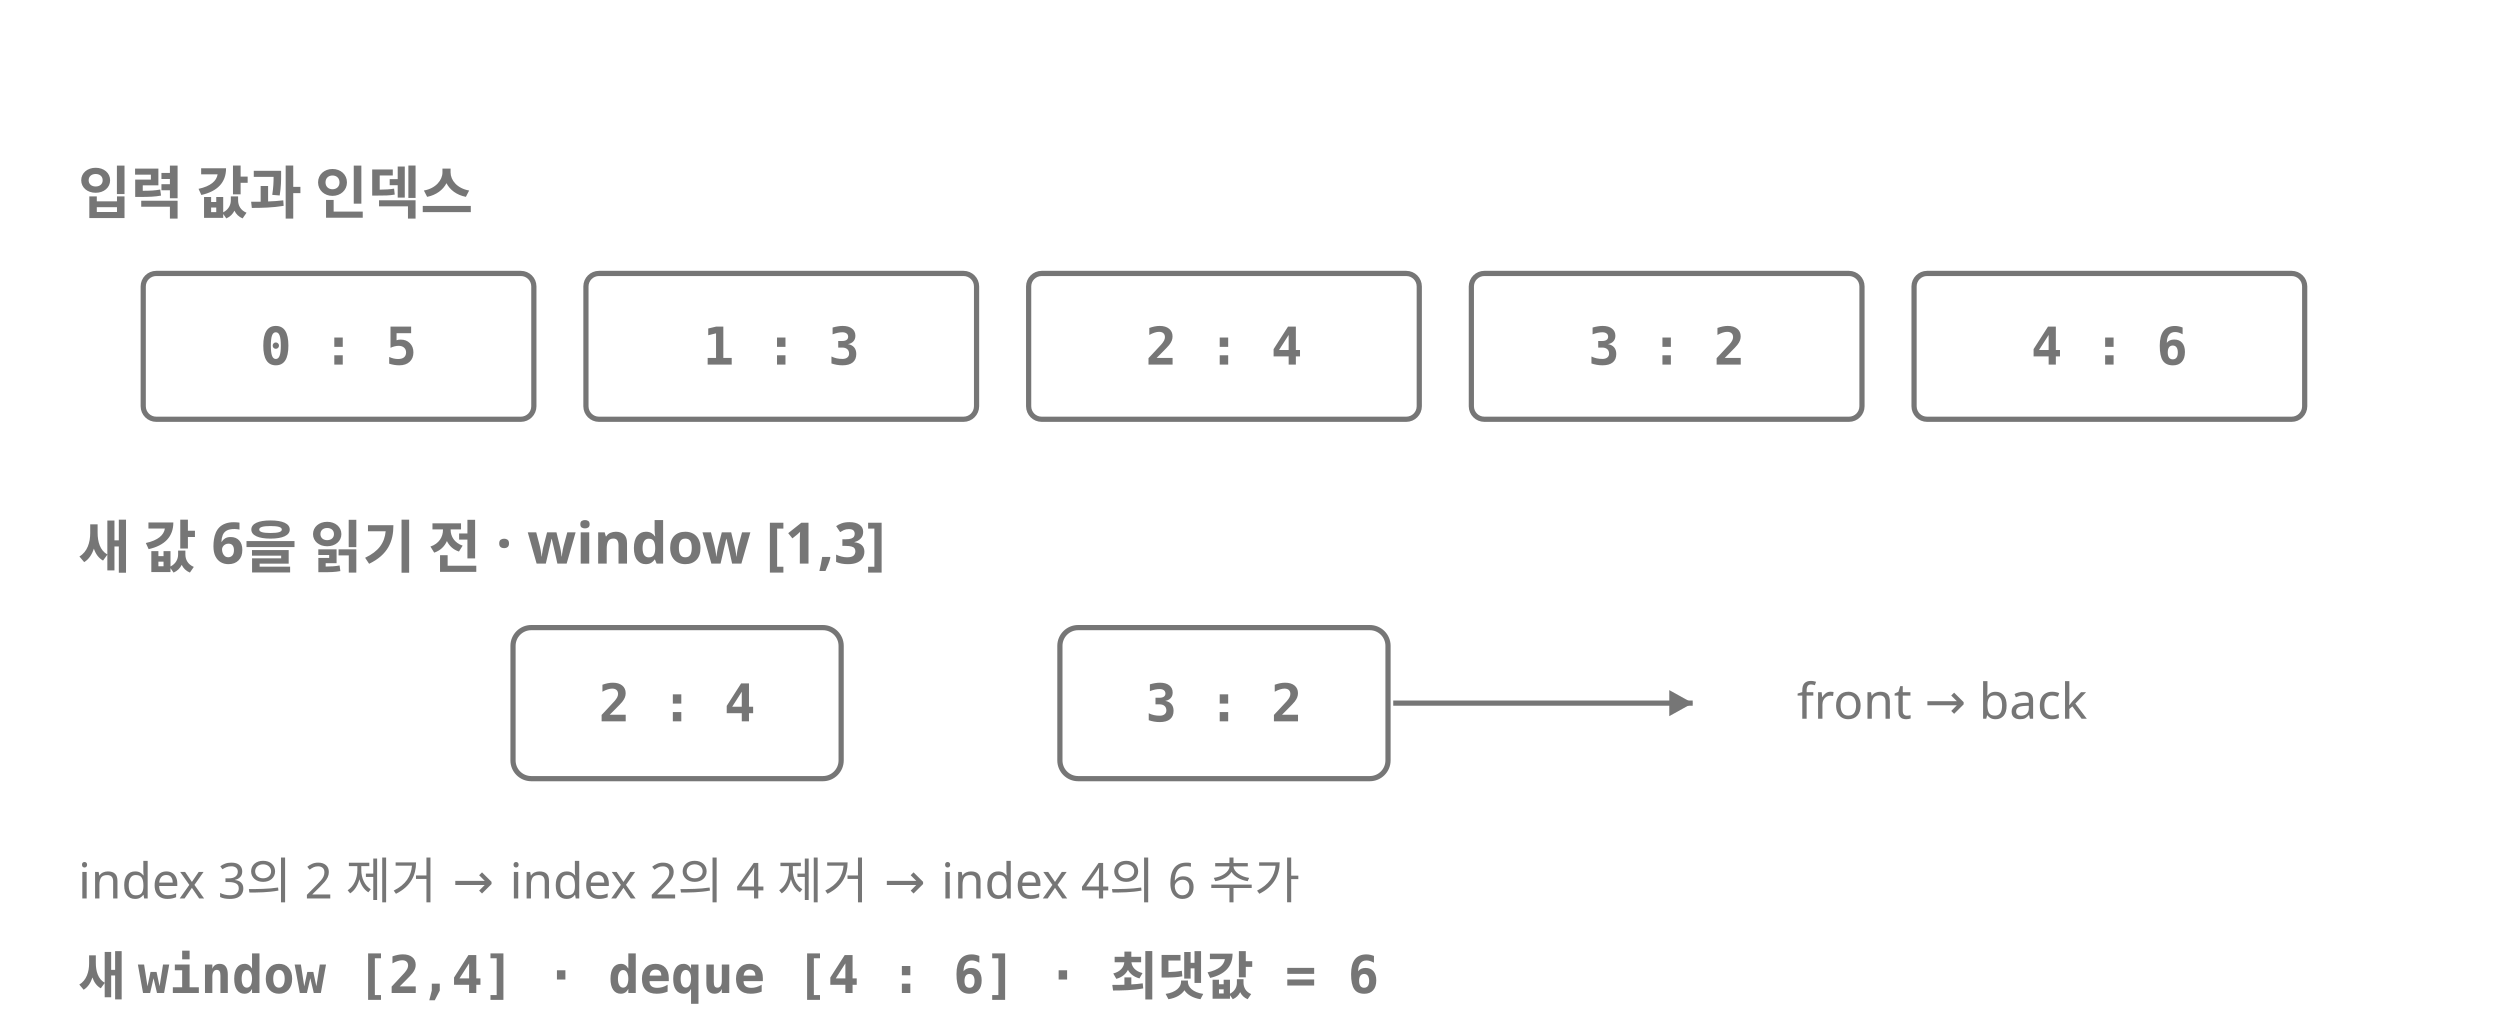
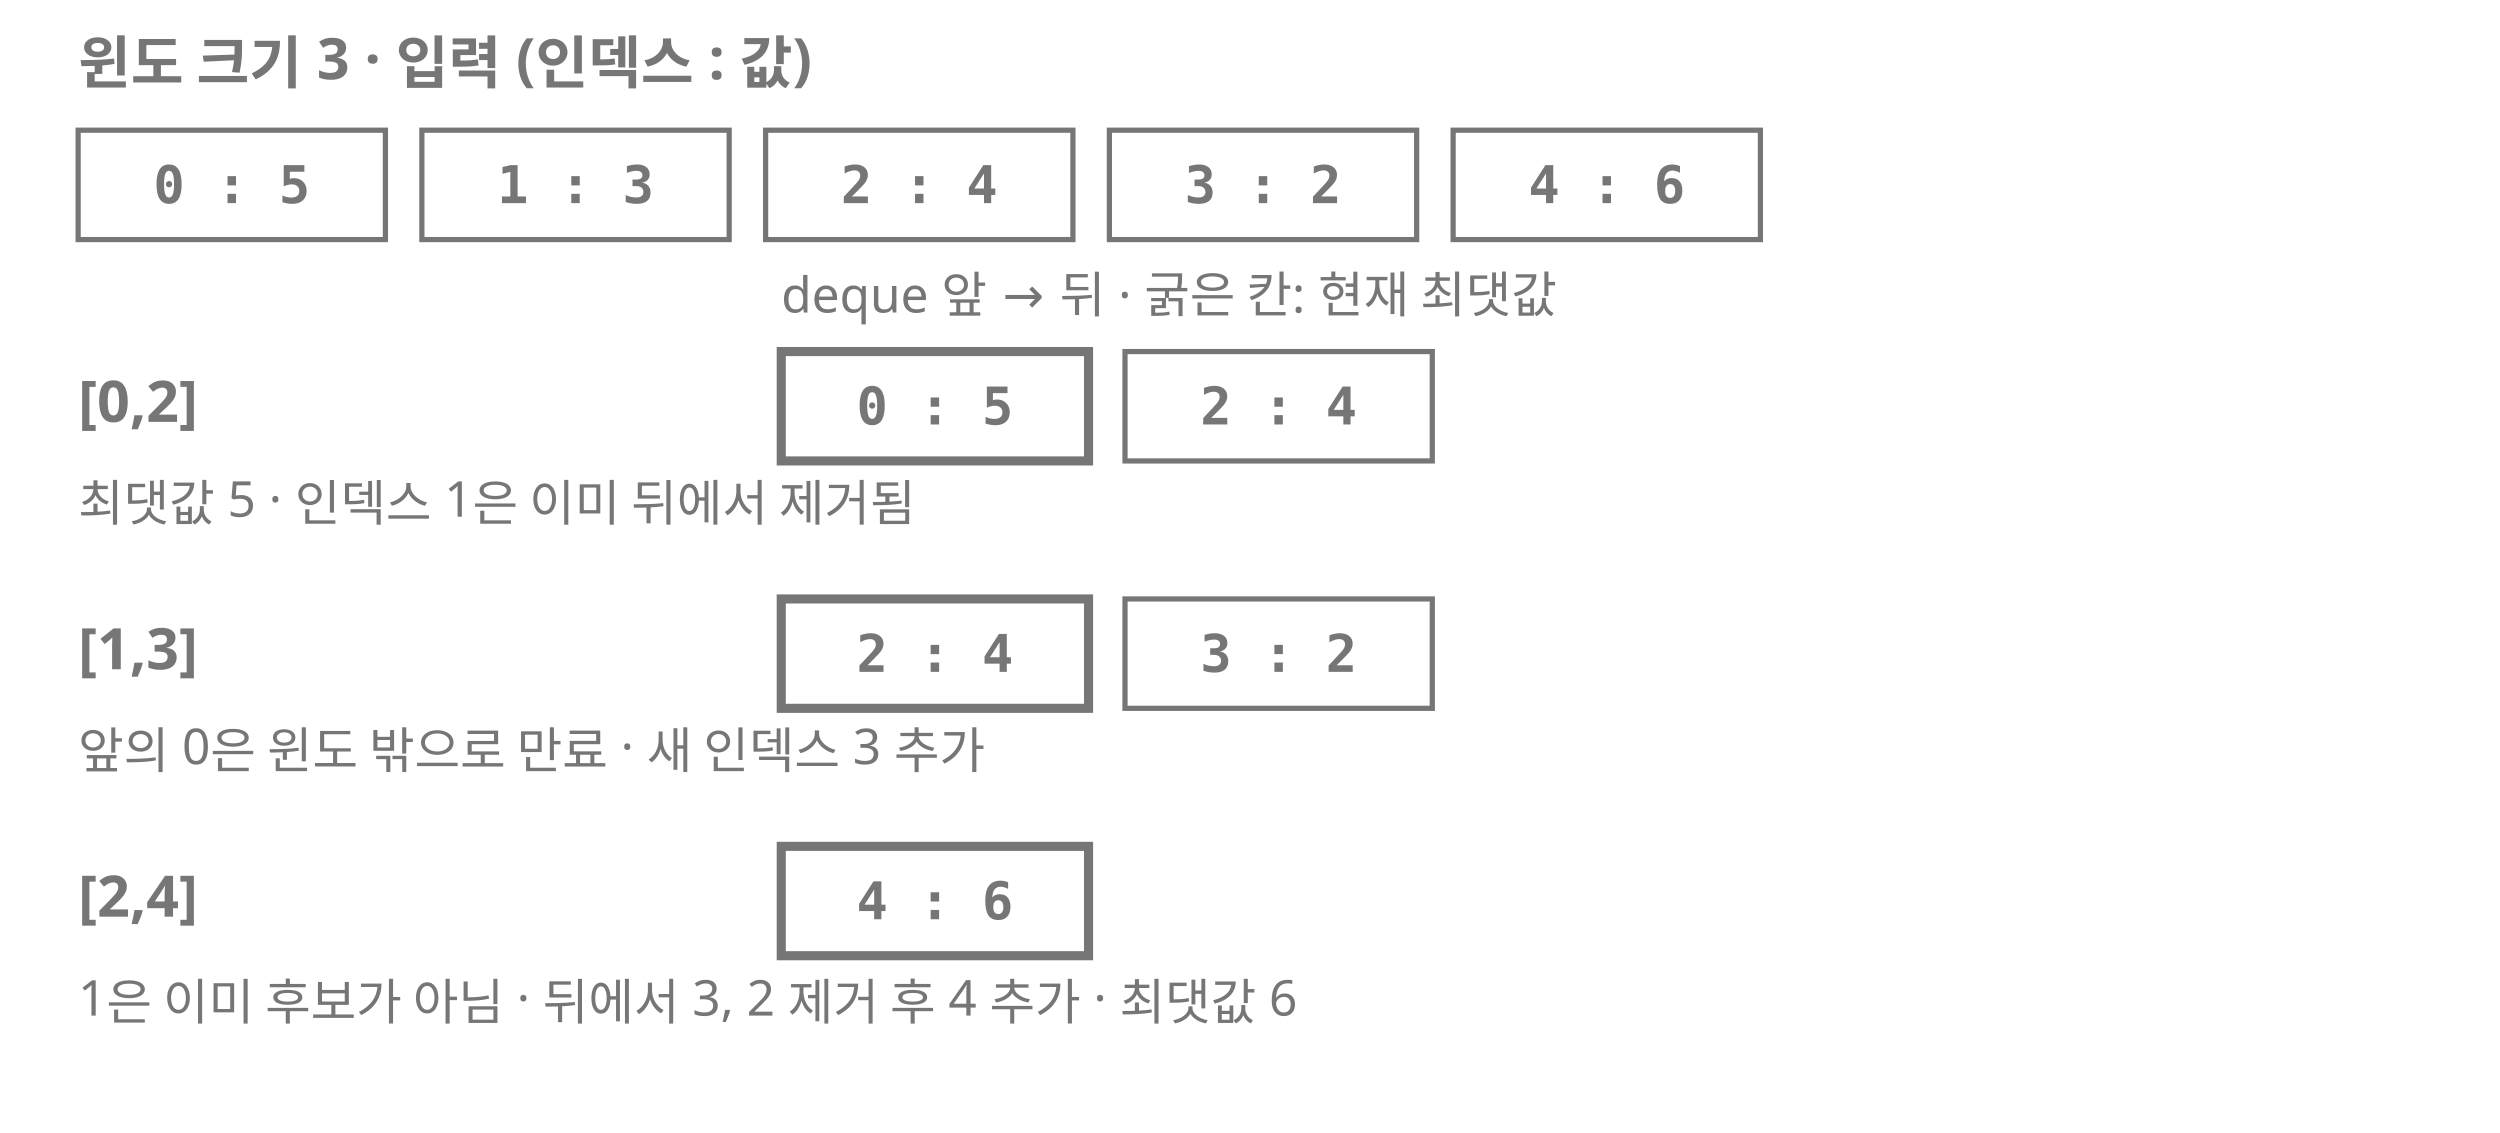
- <svg xmlns="http://www.w3.org/2000/svg" viewBox="0 0 960 390" role="img" aria-labelledby="monotonic-deque-window-title monotonic-deque-window-desc">
+ <svg xmlns="http://www.w3.org/2000/svg" viewBox="0 0 960 435" role="img" aria-labelledby="monotonic-deque-window-title monotonic-deque-window-desc">
  <style>.h{font:700 27px system-ui,sans-serif;fill:#767676}.b{font:700 22px system-ui,sans-serif;fill:#767676}.s{font:400 19px system-ui,sans-serif;fill:#767676}.m{font:700 20px ui-monospace,Consolas,monospace;fill:#767676}.p{fill:none;stroke:#767676;stroke-width:2}.v{fill:none;stroke:#767676;stroke-width:3.5}.n{fill:none;stroke:#767676;stroke-width:2.5}.l{stroke:#767676;stroke-width:2;fill:none}.d{stroke:#767676;stroke-width:2;stroke-dasharray:7 5;fill:none}.arrow{fill:#767676}</style>
-   <text x="30" y="82" class="b" text-anchor="start">입력 값과 인덱스</text>
-   <rect x="55" y="105" width="150" height="56" rx="5" class="p" />
-   <text x="130" y="140" class="m" text-anchor="middle">0 : 5</text>
-   <rect x="225" y="105" width="150" height="56" rx="5" class="p" />
-   <text x="300" y="140" class="m" text-anchor="middle">1 : 3</text>
-   <rect x="395" y="105" width="150" height="56" rx="5" class="p" />
-   <text x="470" y="140" class="m" text-anchor="middle">2 : 4</text>
-   <rect x="565" y="105" width="150" height="56" rx="5" class="p" />
-   <text x="640" y="140" class="m" text-anchor="middle">3 : 2</text>
-   <rect x="735" y="105" width="150" height="56" rx="5" class="p" />
-   <text x="810" y="140" class="m" text-anchor="middle">4 : 6</text>
-   <text x="30" y="218" class="b" text-anchor="start">새 값 6을 읽기 전 · window [1,3]</text>
-   <rect x="197" y="241" width="126" height="58" rx="7" class="p" />
-   <text x="260" y="277" class="m" text-anchor="middle">2 : 4</text>
-   <rect x="407" y="241" width="126" height="58" rx="7" class="p" />
-   <text x="470" y="277" class="m" text-anchor="middle">3 : 2</text>
-   <text x="690" y="276" class="s" text-anchor="start">front → back</text>
-   <line x1="535" y1="270" x2="650" y2="270" class="l" />
-   <polygon class="arrow" points="650,270 641,265 641,275" />
-   <text x="30" y="345" class="s" text-anchor="start">index 3의 2 제거 → index 2의 4 제거 → index 4의 6 추가</text>
-   <text x="30" y="382" class="m" text-anchor="start">새 window [2,4] · deque [4 : 6] · 최댓값 = 6</text>
+   <text x="30" y="32" class="b">윈도 크기 3 · 입력 (인덱스 : 값)</text>
+   <rect x="30" y="50" width="118" height="42" class="p" />
+   <text x="89" y="78" class="m" text-anchor="middle">0 : 5</text>
+   <rect x="162" y="50" width="118" height="42" class="p" />
+   <text x="221" y="78" class="m" text-anchor="middle">1 : 3</text>
+   <rect x="294" y="50" width="118" height="42" class="p" />
+   <text x="353" y="78" class="m" text-anchor="middle">2 : 4</text>
+   <rect x="426" y="50" width="118" height="42" class="p" />
+   <text x="485" y="78" class="m" text-anchor="middle">3 : 2</text>
+   <rect x="558" y="50" width="118" height="42" class="p" />
+   <text x="617" y="78" class="m" text-anchor="middle">4 : 6</text>
+   <text x="300" y="120" class="s">deque 앞 → 뒤 · 굵은 칸: 현재 최댓값</text>
+   <text x="30" y="162" class="b">[0,2]</text>
+   <rect x="300" y="135" width="118" height="42" class="v" />
+   <text x="359" y="163" class="m" text-anchor="middle">0 : 5</text>
+   <rect x="432" y="135" width="118" height="42" class="p" />
+   <text x="491" y="163" class="m" text-anchor="middle">2 : 4</text>
+   <text x="30" y="200" class="s">최댓값 5 · 인덱스 1은 이미 뒤에서 제거됨</text>
+   <text x="30" y="257" class="b">[1,3]</text>
+   <rect x="300" y="230" width="118" height="42" class="v" />
+   <text x="359" y="258" class="m" text-anchor="middle">2 : 4</text>
+   <rect x="432" y="230" width="118" height="42" class="p" />
+   <text x="491" y="258" class="m" text-anchor="middle">3 : 2</text>
+   <text x="30" y="295" class="s">앞의 0은 윈도 밖으로 만료 · 새 인덱스 3 추가</text>
+   <text x="30" y="352" class="b">[2,4]</text>
+   <rect x="300" y="325" width="118" height="42" class="v" />
+   <text x="359" y="353" class="m" text-anchor="middle">4 : 6</text>
+   <text x="30" y="390" class="s">1은 이미 후보가 아님 · 뒤에서 3, 2 제거 후 4 추가 · 최댓값 6</text>
</svg>
